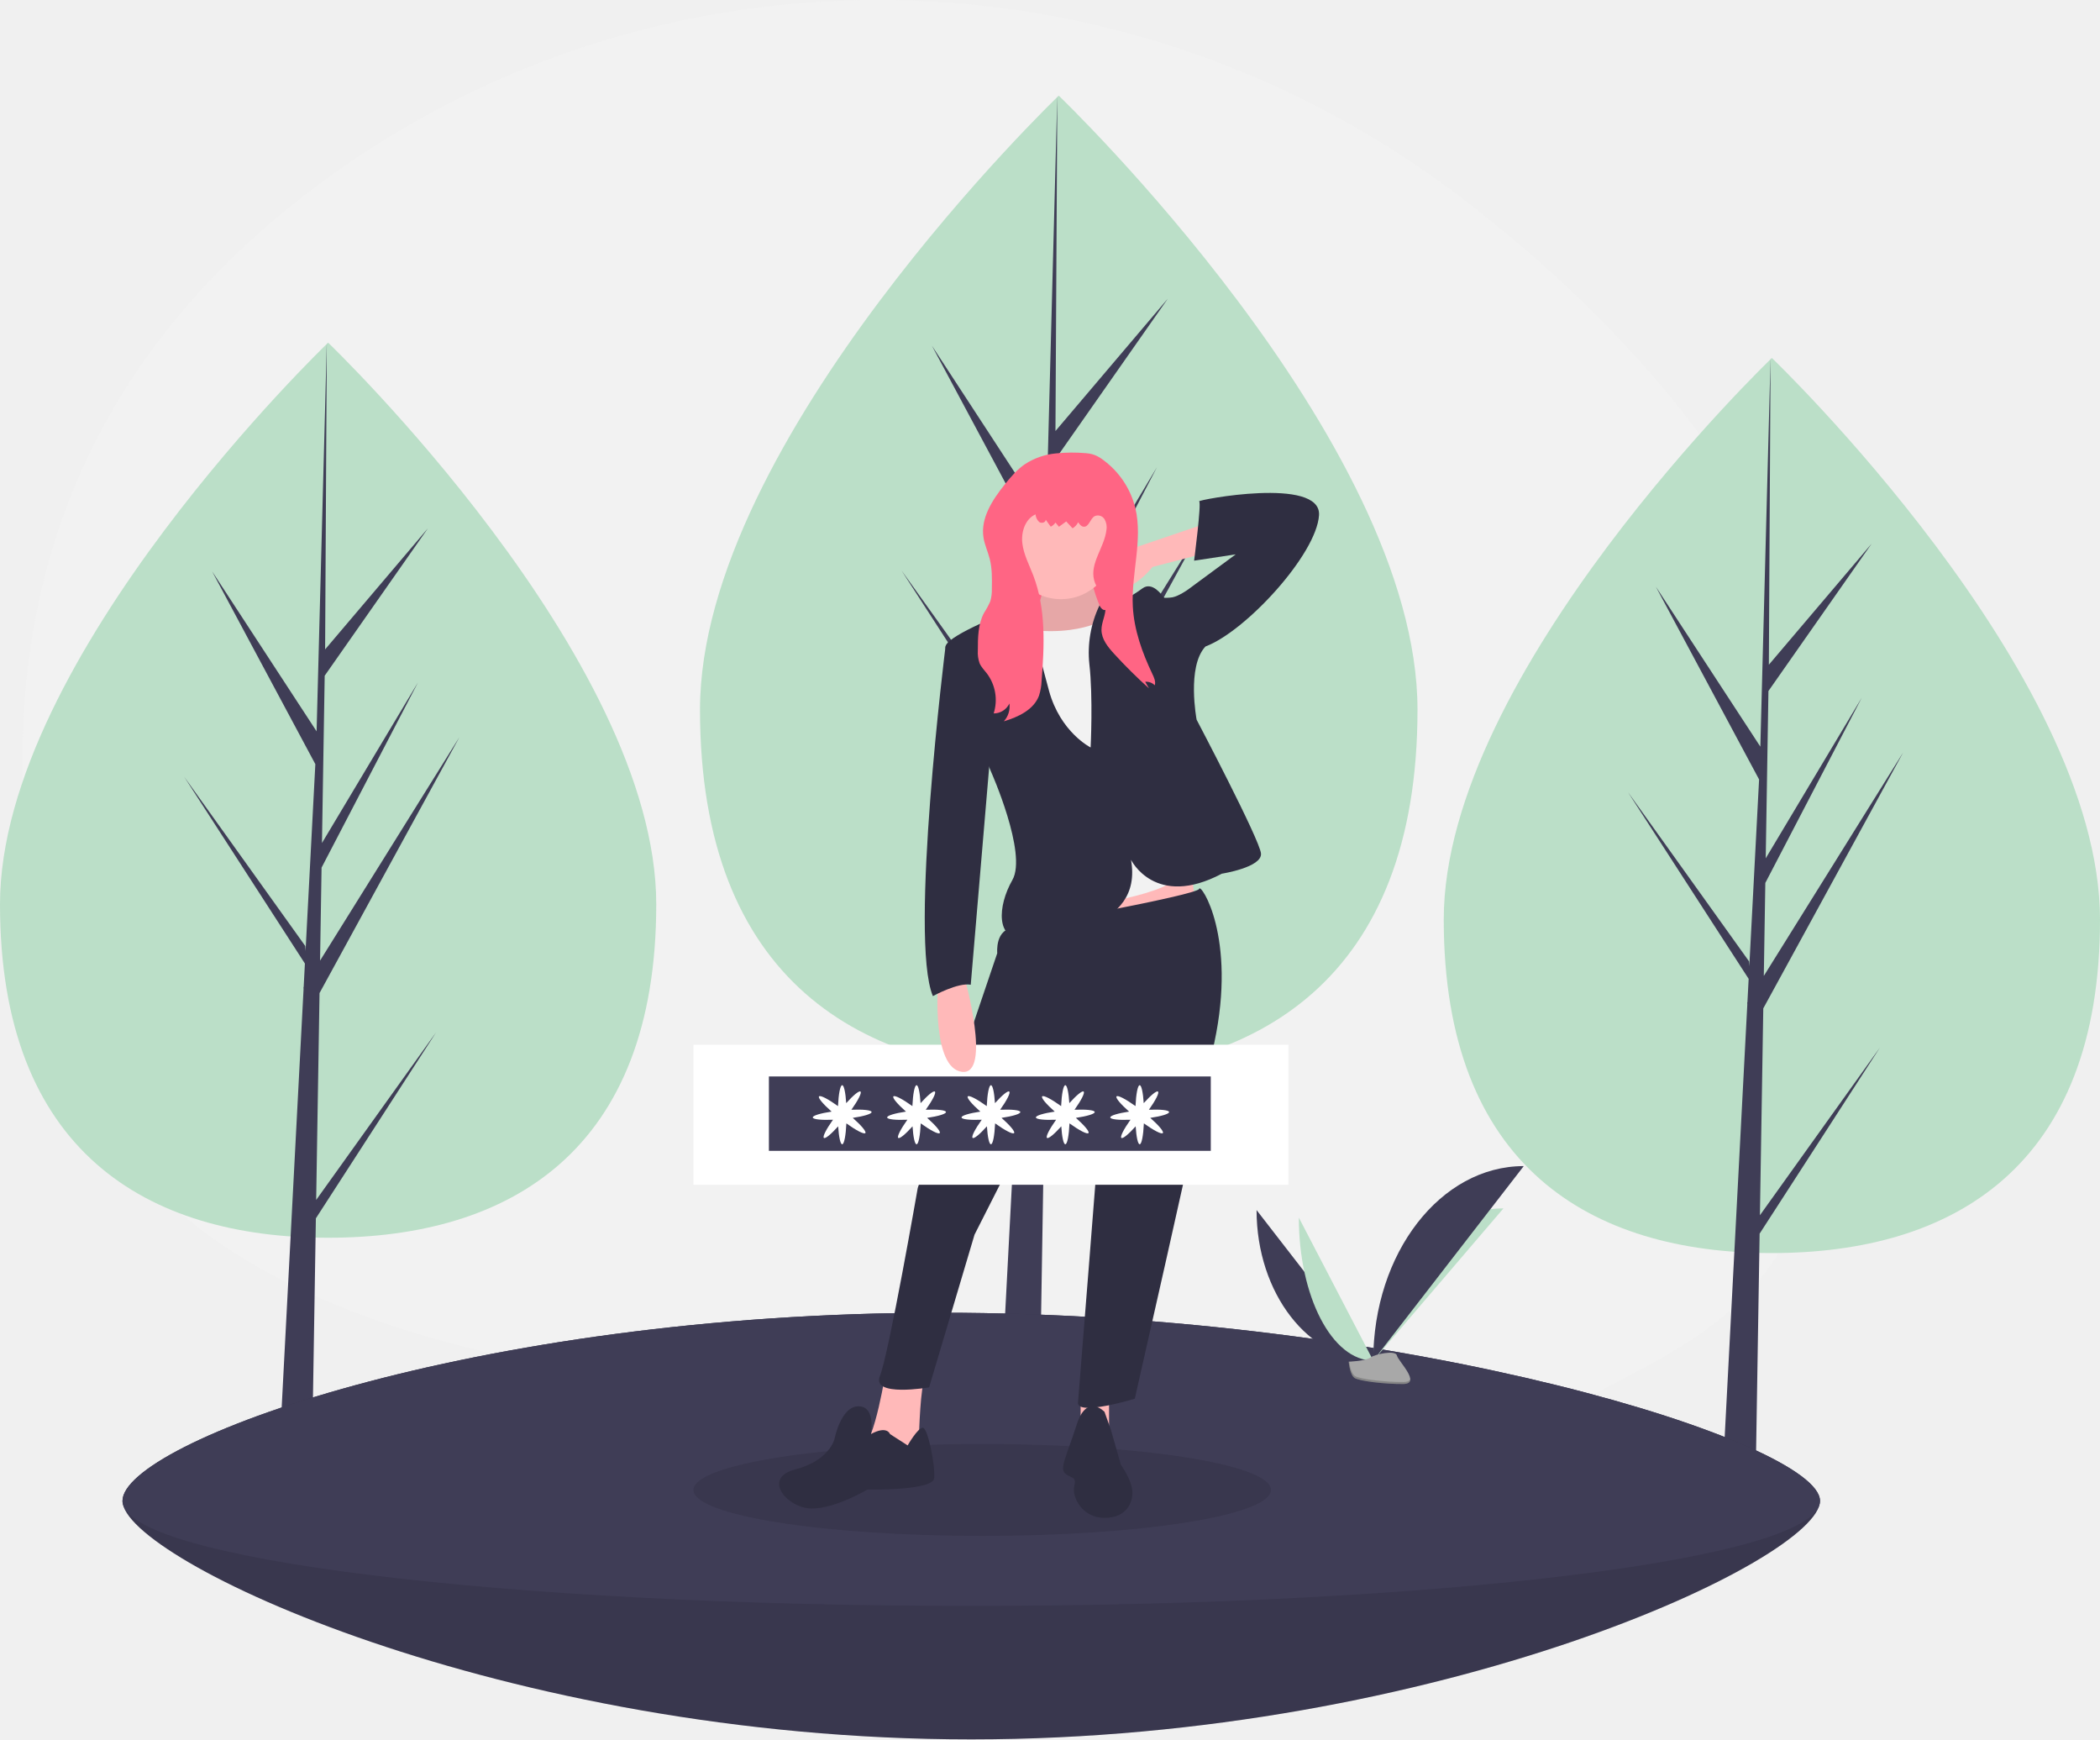
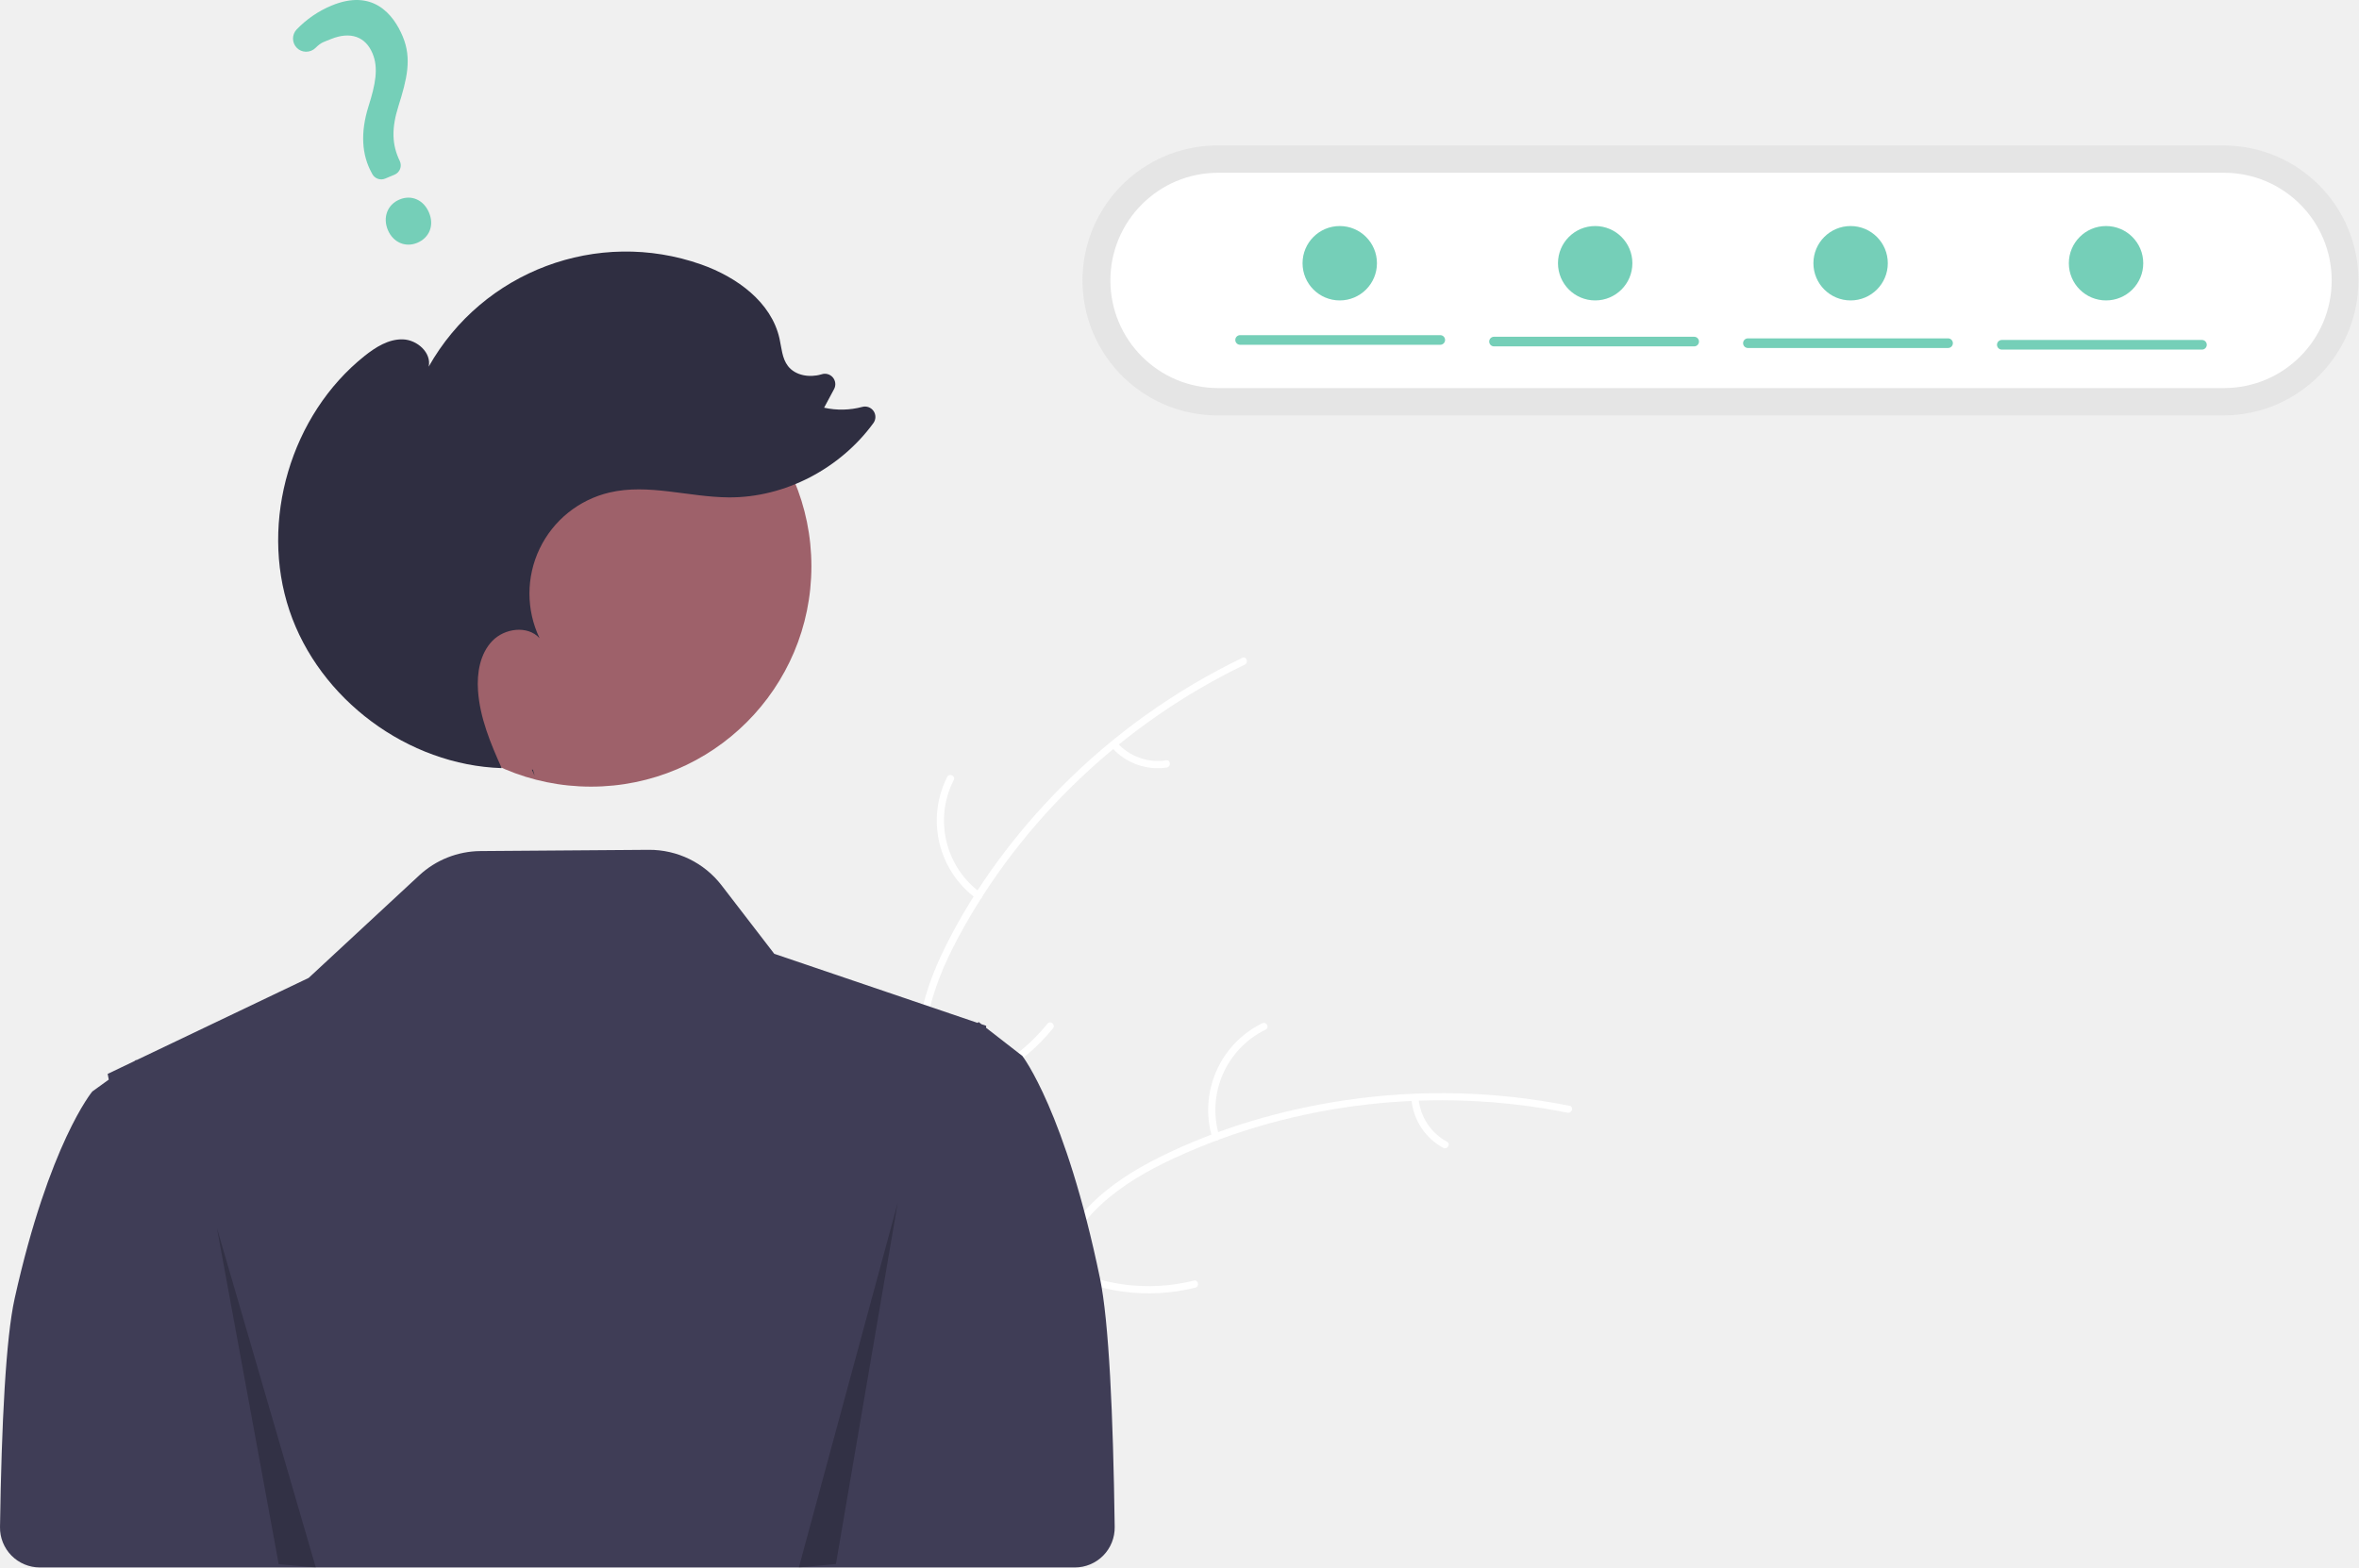
- <svg xmlns="http://www.w3.org/2000/svg" id="f7dcc58f-beb5-4050-9d04-9a029c12a87b" data-name="Layer 1" width="960" height="794.981" viewBox="0 0 960 794.981">
-   <path d="M968.81,506.952c-5.27,45.15-16.22,81.4-31.25,110.31-20,38.52-54.21,54.04-84.77,70.28a193.277,193.277,0,0,1-27.46,11.94c-55.61,19.3-117.85,14.18-166.74,3.99a657.297,657.297,0,0,0-104.09-13.16q-14.97-.675-29.97-.67c-15.42.02-293.07,5.29-360.67-131.57-16.69-33.76-28.13-75-32.24-125.27-11.63-142.12,52.29-235.46,134.74-296.47,155.97-115.41,369.76-110.57,523.43,7.88C892.15,223.112,987.99,342.522,968.81,506.952Z" transform="translate(-120 -52.50941)" fill="#f2f2f2" />
-   <path d="M420,465.807c0,112.967-67.157,152.411-150,152.411s-150-39.444-150-152.411S270,209.127,270,209.127,420,352.839,420,465.807Z" transform="translate(-120 -52.50941)" fill="#bbdfc8" />
-   <polygon points="144.536 548.428 146.072 453.884 210.006 336.921 146.313 439.053 147.003 396.543 191.066 311.921 147.186 385.293 147.186 385.293 148.428 308.836 195.612 241.466 148.623 296.813 149.399 156.618 144.522 342.211 144.923 334.555 96.951 261.126 144.154 349.252 139.684 434.642 139.551 432.375 84.248 355.102 139.383 440.382 138.824 451.061 138.724 451.221 138.77 452.098 127.43 668.739 142.581 668.739 144.399 556.84 199.399 471.769 144.536 548.428" fill="#3f3d56" />
-   <path d="M1080,472.807c0,112.967-67.157,152.411-150,152.411s-150-39.444-150-152.411S930,216.127,930,216.127,1080,359.839,1080,472.807Z" transform="translate(-120 -52.50941)" fill="#bbdfc8" />
-   <polygon points="804.536 555.428 806.072 460.884 870.006 343.921 806.313 446.053 807.003 403.543 851.066 318.921 807.186 392.293 807.186 392.293 808.428 315.836 855.612 248.466 808.623 303.813 809.399 163.618 804.522 349.211 804.923 341.555 756.951 268.126 804.154 356.252 799.684 441.642 799.551 439.375 744.248 362.102 799.383 447.382 798.824 458.061 798.724 458.221 798.77 459.098 787.43 675.739 802.581 675.739 804.399 563.84 859.399 478.769 804.536 555.428" fill="#3f3d56" />
-   <path d="M768,376.864c0,123.511-73.425,166.636-164,166.636S440,500.375,440,376.864,604,96.228,604,96.228,768,253.353,768,376.864Z" transform="translate(-120 -52.50941)" fill="#bbdfc8" />
-   <polygon points="478.026 472.098 479.705 368.73 549.606 240.85 479.969 352.515 480.724 306.037 528.899 213.517 480.923 293.737 480.923 293.737 482.281 210.144 533.869 136.486 482.495 196.999 483.343 43.719 478.011 246.634 478.449 238.263 426 157.981 477.608 254.332 472.721 347.692 472.576 345.213 412.111 260.729 472.393 353.968 471.781 365.643 471.672 365.819 471.722 366.777 459.323 603.638 475.889 603.638 477.876 481.295 538.01 388.284 478.026 472.098" fill="#3f3d56" />
-   <path d="M952,738.491c0,26.51-173.714,109-388,109s-388-82.49-388-109,159.714-86,374-86S952,711.981,952,738.491Z" transform="translate(-120 -52.50941)" fill="#3f3d56" />
-   <path d="M952,738.491c0,26.51-173.714,109-388,109s-388-82.49-388-109,159.714-86,374-86S952,711.981,952,738.491Z" transform="translate(-120 -52.50941)" opacity="0.1" />
-   <path d="M952,738.491c0,26.51-173.714,48-388,48s-388-21.49-388-48,159.714-86,374-86S952,711.981,952,738.491Z" transform="translate(-120 -52.50941)" fill="#3f3d56" />
-   <path d="M694.429,605.571c0,38.029,23.857,68.802,53.341,68.802" transform="translate(-120 -52.50941)" fill="#3f3d56" />
-   <path d="M747.769,674.373c0-38.456,26.623-69.575,59.525-69.575" transform="translate(-120 -52.50941)" fill="#bbdfc8" />
-   <path d="M713.755,609.019c0,36.124,15.213,65.354,34.014,65.354" transform="translate(-120 -52.50941)" fill="#bbdfc8" />
-   <path d="M747.769,674.373c0-49.139,30.773-88.901,68.802-88.901" transform="translate(-120 -52.50941)" fill="#3f3d56" />
-   <path d="M736.548,674.858s7.565-.233,9.844-1.856,11.636-3.562,12.202-.958,11.368,12.949,2.828,13.018-19.844-1.33-22.119-2.716S736.548,674.858,736.548,674.858Z" transform="translate(-120 -52.50941)" fill="#a8a8a8" />
-   <path d="M761.574,684.155c-8.54.069-19.844-1.33-22.119-2.716-1.733-1.056-2.423-4.843-2.654-6.59-.16.007-.253.01-.253.01s.479,6.101,2.755,7.487,13.579,2.785,22.119,2.716c2.465-.02,3.317-.897,3.27-2.196C764.349,683.65,763.409,684.14,761.574,684.155Z" transform="translate(-120 -52.50941)" opacity="0.2" />
-   <ellipse cx="449" cy="680.981" rx="132" ry="21" opacity="0.1" />
-   <rect x="494" y="633.981" width="13" height="30" fill="#ffb9b9" />
-   <rect x="458" y="228.981" width="50" height="90" fill="#ff6584" />
-   <polygon points="544.721 399.312 546.451 413.157 500.88 427.001 495.111 401.62 544.721 399.312" fill="#ffb9b9" />
-   <path d="M597.229,318.569s-1.154,10.383-3.461,10.383-10.383,4.038-10.383,4.038l-2.307,10.96,16.152,9.807,26.535-2.884,7.499-11.537-7.499-7.499s-6.345-13.844-4.038-16.729S597.229,318.569,597.229,318.569Z" transform="translate(-120 -52.50941)" fill="#ffb9b9" />
-   <path d="M597.229,318.569s-1.154,10.383-3.461,10.383-10.383,4.038-10.383,4.038l-2.307,10.96,16.152,9.807,26.535-2.884,7.499-11.537-7.499-7.499s-6.345-13.844-4.038-16.729S597.229,318.569,597.229,318.569Z" transform="translate(-120 -52.50941)" opacity="0.1" />
-   <path d="M525.122,677.948s-5.192,34.611-11.537,36.919,24.228,6.345,24.228,6.345l2.307-12.691s.577-23.074,2.884-26.535S525.122,677.948,525.122,677.948Z" transform="translate(-120 -52.50941)" fill="#ffb9b9" />
-   <path d="M583.961,476.627s83.644-14.998,84.221-17.882,17.306,21.92,6.922,70.376S638.762,691.793,638.762,691.793s-26.535,8.076-25.958,1.731,9.23-116.524,9.23-116.524L616.265,530.274l-9.807,5.769L565.502,616.802,544.735,686.601s-26.535,4.615-22.497-5.192,17.306-85.951,17.306-85.951l36.342-107.295S574.731,476.627,583.961,476.627Z" transform="translate(-120 -52.50941)" fill="#2f2e41" />
-   <circle cx="485.016" cy="249.619" r="24.228" fill="#ffb9b9" />
-   <path d="M630.109,332.413s-11.537,10.96-38.649,8.076,7.499,61.723,7.499,61.723L609.919,467.397s48.456-5.769,50.186-16.729S630.109,332.413,630.109,332.413Z" transform="translate(-120 -52.50941)" fill="#f2f2f2" />
-   <path d="M618.572,394.137s-13.844-6.922-19.036-25.958-9.807-38.649-12.691-38.072c-2.435.487-25.021,9.199-32.341,15.024-1.35,1.074-2.18,2.05-2.27,2.858-.577,5.192,20.767,57.108,20.767,57.108s16.729,37.495,9.807,49.609-7.499,27.689,5.192,26.535,54.801-3.461,49.033-35.765c0,0,10.96,22.497,41.533,6.345,0,0,18.459-2.884,17.882-9.23S667.028,381.446,667.028,381.446s-4.615-24.228,4.038-33.458l-19.613-23.074s-4.615-6.922-9.23-3.461-14.998,9.23-16.729,9.807-2.868-2.073-2.868-2.073a50.154,50.154,0,0,0-4.631,26.878C619.726,371.062,618.572,394.137,618.572,394.137Z" transform="translate(-120 -52.50941)" fill="#2f2e41" />
-   <path d="M526.853,707.945s-1.288-4.038-8.72,0c0,0,2.375-12.691-5.701-12.691S501.471,710.252,501.471,710.252s-2.307,9.807-17.882,13.844-3.461,17.882,7.499,17.882,25.382-8.653,25.382-8.653,29.996.577,30.573-5.192-2.884-23.074-5.192-23.074-6.922,8.076-6.922,8.076Z" transform="translate(-120 -52.50941)" fill="#2f2e41" />
-   <path d="M624.918,697.793s-8.076-8.653-12.691,5.769-8.076,20.19-5.192,22.497,5.192,1.154,4.038,5.769,3.461,14.421,13.844,14.421,13.268-7.499,12.691-12.691-5.192-11.537-5.192-11.537l-4.615-16.152Z" transform="translate(-120 -52.50941)" fill="#2f2e41" />
-   <path d="M670.489,292.033l-30.573,10.383s-27.689,16.152-15.575,19.613,22.497-10.383,22.497-10.383l26.535-6.922Z" transform="translate(-120 -52.50941)" fill="#ffb9b9" />
-   <path d="M588.532,264.663c-3.63,2.487-6.52,5.893-9.267,9.329-5.583,6.983-11.052,15.323-9.677,24.157.522,3.355,2.014,6.478,2.853,9.768,1.133,4.44,1.058,9.087.977,13.669a18.459,18.459,0,0,1-.715,5.764,37.991,37.991,0,0,1-2.842,5.254c-2.778,5.175-2.846,11.323-2.849,17.197a14.666,14.666,0,0,0,.791,5.832c.759,1.766,2.171,3.151,3.342,4.675a20.165,20.165,0,0,1,3.108,18.269,7.914,7.914,0,0,0,7.19-4.534,10.024,10.024,0,0,1-2.563,8.152c6.603-1.962,13.682-5.271,16.092-11.724a24.847,24.847,0,0,0,1.185-6.776c1.282-16.188,2.014-32.981-3.791-48.146-1.857-4.852-4.385-9.548-5.008-14.706s1.281-11.118,6.019-13.248a5.464,5.464,0,0,0,1.65,3.476c1.055.783,3.005.292,3.024-1.022l2.289,3.187a5.592,5.592,0,0,0,2.174-1.896l1.569,1.921,3.337-2.428,2.898,3.125a6.166,6.166,0,0,0,2.544-2.769c.623.931,1.394,1.955,2.51,2.056,2.43.22,2.932-3.637,5.055-4.84a3.583,3.583,0,0,1,4.472,1.355,7.299,7.299,0,0,1,.9,4.943c-.879,7.932-7.647,15.17-5.64,22.894,1.128,4.343,4.929,7.826,5.215,12.305.229,3.579-1.875,6.965-1.843,10.551.038,4.203,2.941,7.772,5.776,10.875q7.568,8.284,15.931,15.792l-1.722-3.013a5.592,5.592,0,0,1,4.386,1.613c.495-1.732-.326-3.537-1.1-5.163-4.638-9.739-8.382-20.108-8.941-30.88-.777-14.973,4.606-30.18,1.194-44.78a38.655,38.655,0,0,0-13.029-20.828c-3.156-2.598-5.548-4.154-9.635-4.44a72.721,72.721,0,0,0-13.725.108A31.418,31.418,0,0,0,588.532,264.663Z" transform="translate(-120 -52.50941)" fill="#ff6584" />
-   <path d="M646.838,325.491s6.345.577,9.23,0,6.922-3.461,6.922-3.461l21.92-16.152-19.036,2.884s3.461-26.535,2.307-27.112,55.955-11.537,54.801,6.345-33.458,53.071-51.917,59.993L658.952,349.719Z" transform="translate(-120 -52.50941)" fill="#2f2e41" />
-   <rect x="317" y="477.491" width="272" height="64" fill="#fff" />
-   <rect x="351.5" y="491.991" width="202" height="34" fill="#3f3d56" />
-   <path d="M518.442,560.754c-.081-.872-3.937-1.26-9.228-1.042,3.066-4.317,4.842-7.762,4.155-8.305-.648-.512-3.3,1.701-6.529,5.296C506.535,551.881,505.826,548.5,505,548.5c-.901,0-1.662,4.023-1.913,9.551-4.493-3.231-8.122-5.128-8.68-4.421-.533.675,1.895,3.526,5.756,6.936-5.095.756-8.685,1.823-8.605,2.679.081.872,3.937,1.26,9.228,1.042-3.066,4.317-4.842,7.762-4.155,8.305.648.512,3.3-1.701,6.529-5.296C503.465,572.119,504.174,575.5,505,575.5c.901,0,1.662-4.023,1.913-9.551,4.493,3.231,8.122,5.128,8.68,4.421.533-.675-1.895-3.526-5.756-6.936C514.932,562.677,518.522,561.61,518.442,560.754Z" transform="translate(-120 -52.50941)" fill="#fff" />
-   <path d="M552.442,560.754c-.081-.872-3.937-1.26-9.228-1.042,3.066-4.317,4.842-7.762,4.155-8.305-.648-.512-3.3,1.701-6.529,5.296C540.535,551.881,539.826,548.5,539,548.5c-.901,0-1.662,4.023-1.913,9.551-4.493-3.231-8.122-5.128-8.68-4.421-.533.675,1.895,3.526,5.756,6.936-5.095.756-8.685,1.823-8.605,2.679.081.872,3.937,1.26,9.228,1.042-3.066,4.317-4.842,7.762-4.155,8.305.648.512,3.3-1.701,6.529-5.296C537.465,572.119,538.174,575.5,539,575.5c.901,0,1.662-4.023,1.913-9.551,4.493,3.231,8.122,5.128,8.68,4.421.533-.675-1.895-3.526-5.756-6.936C548.932,562.677,552.522,561.61,552.442,560.754Z" transform="translate(-120 -52.50941)" fill="#fff" />
-   <path d="M586.442,560.754c-.081-.872-3.937-1.26-9.228-1.042,3.066-4.317,4.842-7.762,4.155-8.305-.648-.512-3.3,1.701-6.529,5.296C574.535,551.881,573.826,548.5,573,548.5c-.901,0-1.662,4.023-1.913,9.551-4.493-3.231-8.122-5.128-8.68-4.421-.533.675,1.895,3.526,5.756,6.936-5.095.756-8.685,1.823-8.605,2.679.081.872,3.937,1.26,9.228,1.042-3.066,4.317-4.842,7.762-4.155,8.305.648.512,3.3-1.701,6.529-5.296C571.465,572.119,572.174,575.5,573,575.5c.901,0,1.662-4.023,1.913-9.551,4.493,3.231,8.122,5.128,8.68,4.421.533-.675-1.895-3.526-5.756-6.936C582.932,562.677,586.522,561.61,586.442,560.754Z" transform="translate(-120 -52.50941)" fill="#fff" />
-   <path d="M620.442,560.754c-.081-.872-3.937-1.26-9.228-1.042,3.066-4.317,4.842-7.762,4.155-8.305-.648-.512-3.3,1.701-6.529,5.296C608.535,551.881,607.826,548.5,607,548.5c-.901,0-1.662,4.023-1.913,9.551-4.493-3.231-8.122-5.128-8.68-4.421-.533.675,1.895,3.526,5.756,6.936-5.095.756-8.685,1.823-8.605,2.679.081.872,3.937,1.26,9.228,1.042-3.066,4.317-4.842,7.762-4.155,8.305.648.512,3.3-1.701,6.529-5.296C605.465,572.119,606.174,575.5,607,575.5c.901,0,1.662-4.023,1.913-9.551,4.493,3.231,8.122,5.128,8.68,4.421.533-.675-1.895-3.526-5.756-6.936C616.932,562.677,620.522,561.61,620.442,560.754Z" transform="translate(-120 -52.50941)" fill="#fff" />
-   <path d="M654.442,560.754c-.081-.872-3.937-1.26-9.228-1.042,3.066-4.317,4.842-7.762,4.155-8.305-.648-.512-3.3,1.701-6.529,5.296C642.535,551.881,641.826,548.5,641,548.5c-.901,0-1.662,4.023-1.913,9.551-4.493-3.231-8.122-5.128-8.68-4.421-.533.675,1.895,3.526,5.756,6.936-5.095.756-8.685,1.823-8.605,2.679.081.872,3.937,1.26,9.228,1.042-3.066,4.317-4.842,7.762-4.155,8.305.648.512,3.3-1.701,6.529-5.296C639.465,572.119,640.174,575.5,641,575.5c.901,0,1.662-4.023,1.913-9.551,4.493,3.231,8.122,5.128,8.68,4.421.533-.675-1.895-3.526-5.756-6.936C650.932,562.677,654.522,561.61,654.442,560.754Z" transform="translate(-120 -52.50941)" fill="#fff" />
-   <path d="M548.773,502.585s-2.884,38.072,10.96,39.803,1.154-43.264,1.154-43.264Z" transform="translate(-120 -52.50941)" fill="#ffb9b9" />
-   <path d="M556.272,346.835l-4.038,1.154s-16.729,133.83-5.769,159.788c0,0,11.537-6.345,17.306-5.192l9.23-109.025Z" transform="translate(-120 -52.50941)" fill="#2f2e41" />
+ <svg xmlns="http://www.w3.org/2000/svg" data-name="Layer 1" width="951.235" height="632.162" viewBox="0 0 951.235 632.162">
+   <path d="M465.591,496.884c32.599-57.345,94.782-101.377,160.608-97.135a303.919,303.919,0,0,0-79.931,192.744c-1.081,27.644.595,58.502-17.759,79.201-11.42,12.88-28.877,19.117-46.04,20.426-17.164,1.308-34.324-1.793-51.259-4.881l-4.108,1.261C425.537,622.556,432.992,554.23,465.591,496.884Z" transform="translate(-124.3823 -133.0693)" fill="#f0f0f0" />
+   <path d="M626.297,401.13C577.62,424.563,536.113,463.7,510.633,511.429c-5.509,10.319-10.199,21.266-12.244,32.841-2.047,11.58-.617,22.603,3.338,33.602,3.616,10.055,8.479,19.921,9.588,30.68,1.169,11.34-3.004,21.944-10.515,30.359-9.19,10.296-21.531,16.677-33.817,22.497-13.641,6.462-27.912,12.958-37.573,25.019-1.171,1.461-3.37-.441-2.201-1.9,16.809-20.983,45.583-24.928,65.536-41.831,9.31-7.887,16.3-18.628,15.859-31.214-.386-11.005-5.392-21.184-9.141-31.333-3.937-10.657-5.9-21.372-4.488-32.734,1.444-11.622,5.716-22.776,10.937-33.191,11.774-23.488,27.887-45.051,46.345-63.691a264.375,264.375,0,0,1,73.099-52.155c1.681-.809,2.612,1.947.942,2.751Z" transform="translate(-124.3823 -133.0693)" fill="#fff" />
+   <path d="M518.097,495.478a38.974,38.974,0,0,1-11.761-49.077c.851-1.666,3.48-.421,2.627,1.247a36.089,36.089,0,0,0,11.033,45.63c1.515,1.097-.393,3.291-1.9,2.201Z" transform="translate(-124.3823 -133.0693)" fill="#fff" />
+   <path d="M499.222,573.016A75.118,75.118,0,0,0,546.783,545.906c1.176-1.457,3.375.444,2.201,1.9A78.134,78.134,0,0,1,499.435,575.915c-1.855.266-2.058-2.635-.213-2.899Z" transform="translate(-124.3823 -133.0693)" fill="#fff" />
+   <path d="M574.907,432.685a22.061,22.061,0,0,0,19.718,7.03c1.851-.289,2.052,2.612.213,2.899a24.721,24.721,0,0,1-21.83-7.728,1.502,1.502,0,0,1-.151-2.05,1.461,1.461,0,0,1,2.05-.151Z" transform="translate(-124.3823 -133.0693)" fill="#fff" />
+   <path d="M757.173,580.652c-1.151.213-2.302.427-3.463.662a290.53,290.53,0,0,0-45.425,12.557c-1.149.4-2.308.823-3.443,1.255a306.284,306.284,0,0,0-96.329,58.622,297.44,297.44,0,0,0-31.2,32.695c-13.196,16.123-26.221,34.654-43.465,45.166a51.028,51.028,0,0,1-5.552,3.01l-99.338-41.204c-.179-.207-.368-.392-.548-.599l-4.041-1.464c.451-.636.932-1.287,1.383-1.923.26-.37.542-.731.802-1.102.18-.244.362-.488.511-.718.06-.081.121-.162.171-.221.149-.23.311-.429.451-.636q4.02-5.465,8.13-10.892c.009-.023.009-.023.041-.036,20.951-27.516,44.382-53.525,71.017-75.151.802-.65,1.611-1.324,2.458-1.955a283.824,283.824,0,0,1,38.364-25.951,250.912,250.912,0,0,1,22.758-11.253A208.652,208.652,0,0,1,633.669,545.389c43.431-4.033,87.669,5.869,120.98,33.154C755.5,579.241,756.331,579.931,757.173,580.652Z" transform="translate(-124.3823 -133.0693)" fill="#f0f0f0" />
+   <path d="M756.427,581.82c-52.975-10.597-109.678-4.339-158.759,18.43-10.611,4.923-20.947,10.84-29.549,18.85-8.606,8.014-14.101,17.676-17.565,28.839-3.167,10.205-5.224,21.011-10.816,30.269-5.895,9.758-15.61,15.712-26.674,17.909-13.537,2.688-27.232.352-40.545-2.397-14.782-3.053-30.088-6.459-45.063-2.646-1.814.462-2.425-2.381-.613-2.842,26.055-6.634,51.404,7.541,77.512,6.058,12.183-.692,24.23-5.06,31.455-15.374,6.318-9.019,8.449-20.16,11.566-30.521,3.273-10.879,8.157-20.616,16.124-28.838,8.151-8.41,18.277-14.744,28.715-19.916,23.542-11.665,49.39-19.181,75.35-22.951a264.375,264.375,0,0,1,89.766,2.367c1.83.366.913,3.127-.905,2.763Z" transform="translate(-124.3823 -133.0693)" fill="#fff" />
+   <path d="M613.231,592.008a38.974,38.974,0,0,1,20.158-46.266c1.682-.817,3.032,1.759,1.347,2.577a36.089,36.089,0,0,0-18.663,43.076c.549,1.788-2.296,2.391-2.842.613Z" transform="translate(-124.3823 -133.0693)" fill="#fff" />
+   <path d="M551.478,642.554a75.118,75.118,0,0,0,54.296,6.99c1.816-.456,2.427,2.387.613,2.842a78.135,78.135,0,0,1-56.485-7.388c-1.641-.905-.057-3.343,1.576-2.443Z" transform="translate(-124.3823 -133.0693)" fill="#fff" />
+   <path d="M696.396,576.075a22.061,22.061,0,0,0,11.511,17.484c1.652.884.066,3.321-1.576,2.443a24.721,24.721,0,0,1-12.777-19.314,1.502,1.502,0,0,1,1.114-1.728,1.461,1.461,0,0,1,1.728,1.114Z" transform="translate(-124.3823 -133.0693)" fill="#fff" />
+   <path d="M567.941,648.631c-13.912-67.267-31.302-89.694-31.302-89.694l-6.643-5.152-7.989-6.206.039-.798-1.895-.644-.445-.346-.729-.56-.117.126-.248.256-36.152-12.289-45.865-15.579L415.355,490.14a36.734,36.734,0,0,0-29.387-14.334l-67.829.502a36.734,36.734,0,0,0-24.71,9.801l-44.583,41.354-69.469,33.178-.117-.117-.729.521-10.734,5.132.443,2.306-6.643,4.794s-17.39,20.868-31.302,83.459c-3.539,15.926-5.281,50.09-5.91,92.188a16.069,16.069,0,0,0,16.062,16.307H511.494v-0H557.806a16.072,16.072,0,0,0,16.063-16.291C573.254,703.131,571.513,665.902,567.941,648.631Z" transform="translate(-124.3823 -133.0693)" fill="#3f3d56" />
+   <path d="M615.548,191.732a54.431,54.431,0,1,0,0,108.861H1021.187a54.431,54.431,0,0,0,0-108.861Z" transform="translate(-124.3823 -133.0693)" fill="#e5e5e5" />
+   <path d="M615.548,202.747a43.415,43.415,0,1,0,0,86.83H1021.187a43.415,43.415,0,0,0,0-86.83Z" transform="translate(-124.3823 -133.0693)" fill="#fff" />
+   <circle id="e096411a-cdc3-4e6d-bbd4-4630e1fee17e" data-name="ab6171fa-7d69-4734-b81c-8dff60f9761b" cx="238.323" cy="228.392" r="88.863" fill="#9e616a" />
+   <path d="M339.972,445.973q-.569-1.254-1.136-2.516c.146.005.29.026.435.029Z" transform="translate(-124.3823 -133.0693)" fill="#2f2e41" />
+   <path d="M271.371,276.64c4.494-3.585,9.747-6.884,15.494-6.699,5.746.185,11.573,5.375,10.383,11a91.318,91.318,0,0,1,109.895-41.208c14.282,5.039,28.287,15.119,31.568,29.904.842,3.795,1.023,7.957,3.393,11.039,2.988,3.886,8.705,4.765,13.412,3.398q.071-.021.141-.042a4.199,4.199,0,0,1,5.073,5.927l-4.041,7.537a32.383,32.383,0,0,0,15.428-.328,4.195,4.195,0,0,1,4.455,6.528c-13.325,18.294-35.586,30.108-58.303,29.969-16.146-.098-32.458-5.663-48.172-1.95a41.844,41.844,0,0,0-28.144,58.74c-4.827-5.28-14.159-4.03-19.097,1.147-4.938,5.177-6.216,12.904-5.719,20.041.761,10.916,5.038,21.201,9.546,31.212-37.801-1.19-73.555-27.707-85.59-63.572C229.008,343.267,241.674,300.33,271.371,276.64Z" transform="translate(-124.3823 -133.0693)" fill="#2f2e41" />
+   <polygon points="87.464 495.253 112.388 630.86 127.343 632.162 87.464 495.253" opacity="0.2" />
+   <polygon points="362.007 485.026 337.083 630.762 322.128 632.162 362.007 485.026" opacity="0.2" />
+   <path d="M292.629,231.001c-4.779,1.995-9.765-.191-11.857-5.2-2.123-5.085-.14-10.246,4.715-12.274,4.856-2.028,9.754.165,11.911,5.331C299.524,223.948,297.563,228.941,292.629,231.001Zm-9.154-27.482-3.8,1.587a4.099,4.099,0,0,1-5.206-1.909l-.188-.368c-4.088-7.373-4.557-16.335-1.384-26.621,2.939-9.227,4.16-15.717,1.705-21.596-2.838-6.797-8.899-8.927-16.628-5.842-2.998,1.252-3.952,1.232-6.311,3.572a5.416,5.416,0,0,1-3.921,1.593,5.235,5.235,0,0,1-3.747-1.643,5.348,5.348,0,0,1-.037-7.297,41.535,41.535,0,0,1,14.046-9.644c16.606-6.934,24.966,3.303,28.792,12.465,3.742,8.961,1.637,17.275-1.745,28.043-2.834,8.948-2.669,15.578.55,22.17a4.081,4.081,0,0,1-2.126,5.491Z" transform="translate(-124.3823 -133.0693)" fill="#75cfb8" />
+   <path d="M705.149,272.122h-80.707a1.944,1.944,0,1,1,0-3.888h80.707a1.944,1.944,0,0,1,0,3.888Z" transform="translate(-124.3823 -133.0693)" fill="#75cfb8" />
+   <path d="M807.53,272.77h-80.707a1.944,1.944,0,1,1,0-3.888h80.707a1.944,1.944,0,1,1,0,3.888Z" transform="translate(-124.3823 -133.0693)" fill="#75cfb8" />
+   <path d="M909.912,273.418H829.205a1.944,1.944,0,0,1,0-3.888h80.707a1.944,1.944,0,1,1,0,3.888Z" transform="translate(-124.3823 -133.0693)" fill="#75cfb8" />
+   <path d="M1012.294,274.066h-80.707a1.944,1.944,0,0,1,0-3.888h80.707a1.944,1.944,0,0,1,0,3.888Z" transform="translate(-124.3823 -133.0693)" fill="#75cfb8" />
+   <circle cx="540.235" cy="106.162" r="15" fill="#75cfb8" />
+   <circle cx="643.235" cy="106.162" r="15" fill="#75cfb8" />
+   <circle cx="746.235" cy="106.162" r="15" fill="#75cfb8" />
+   <circle cx="849.235" cy="106.162" r="15" fill="#75cfb8" />
</svg>
